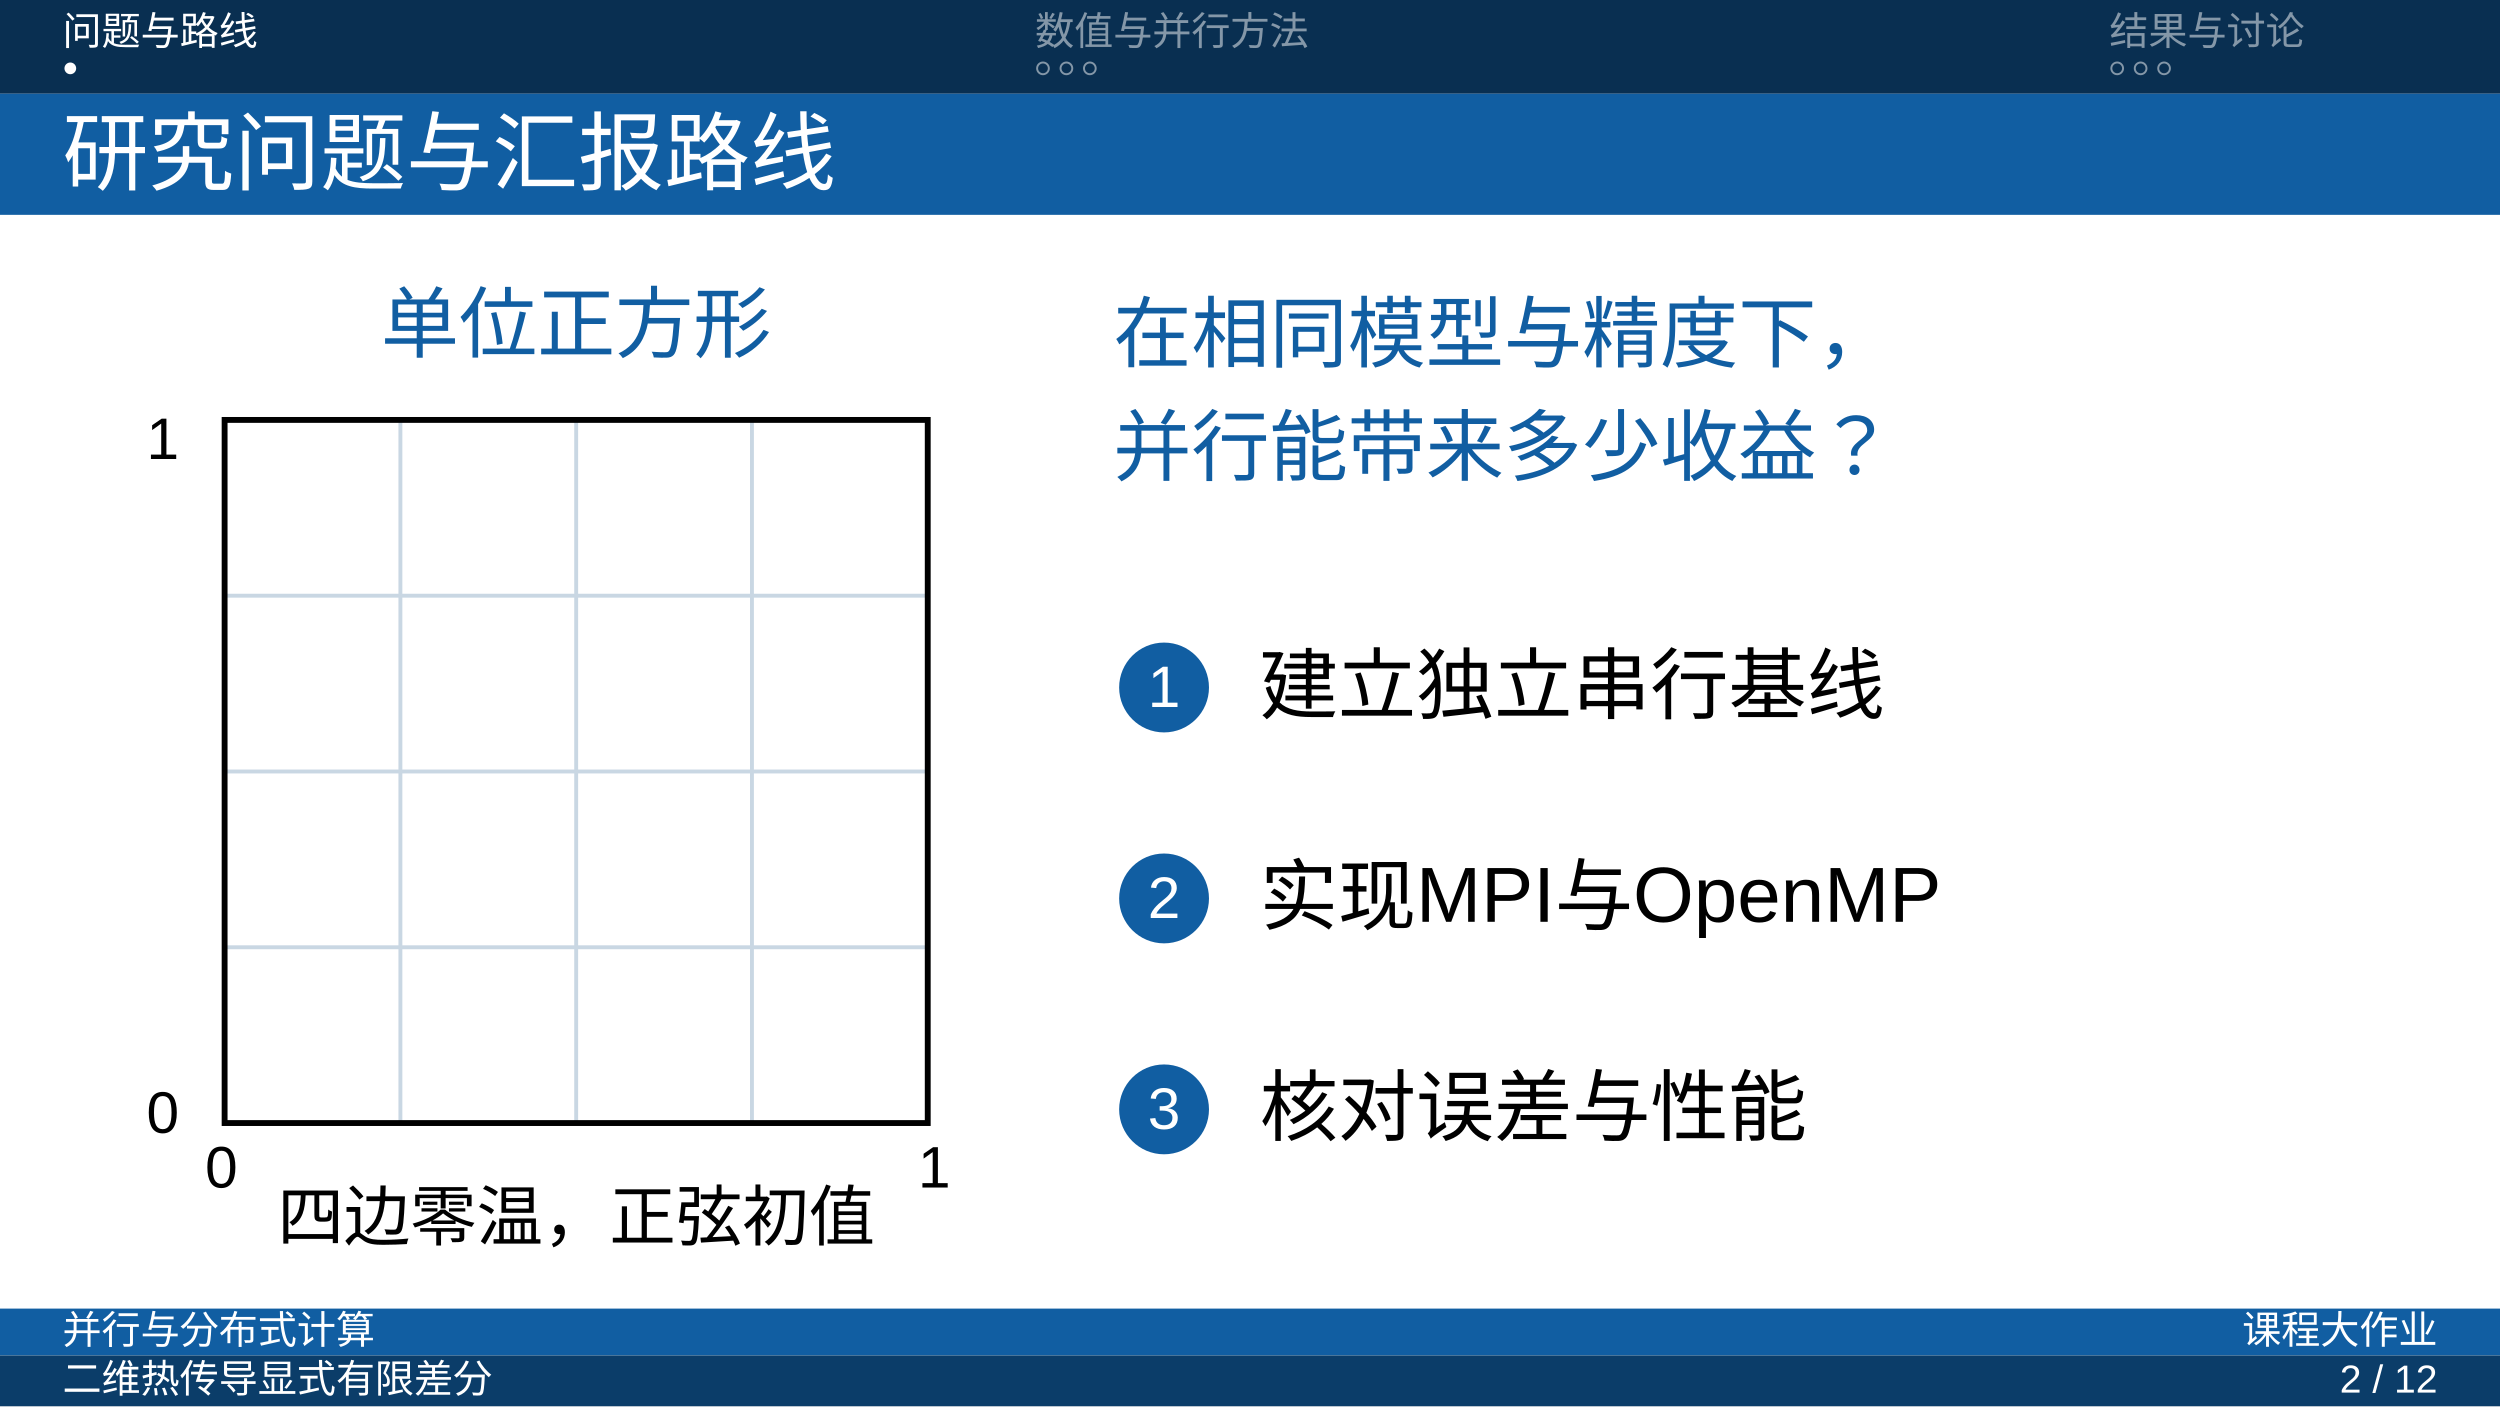
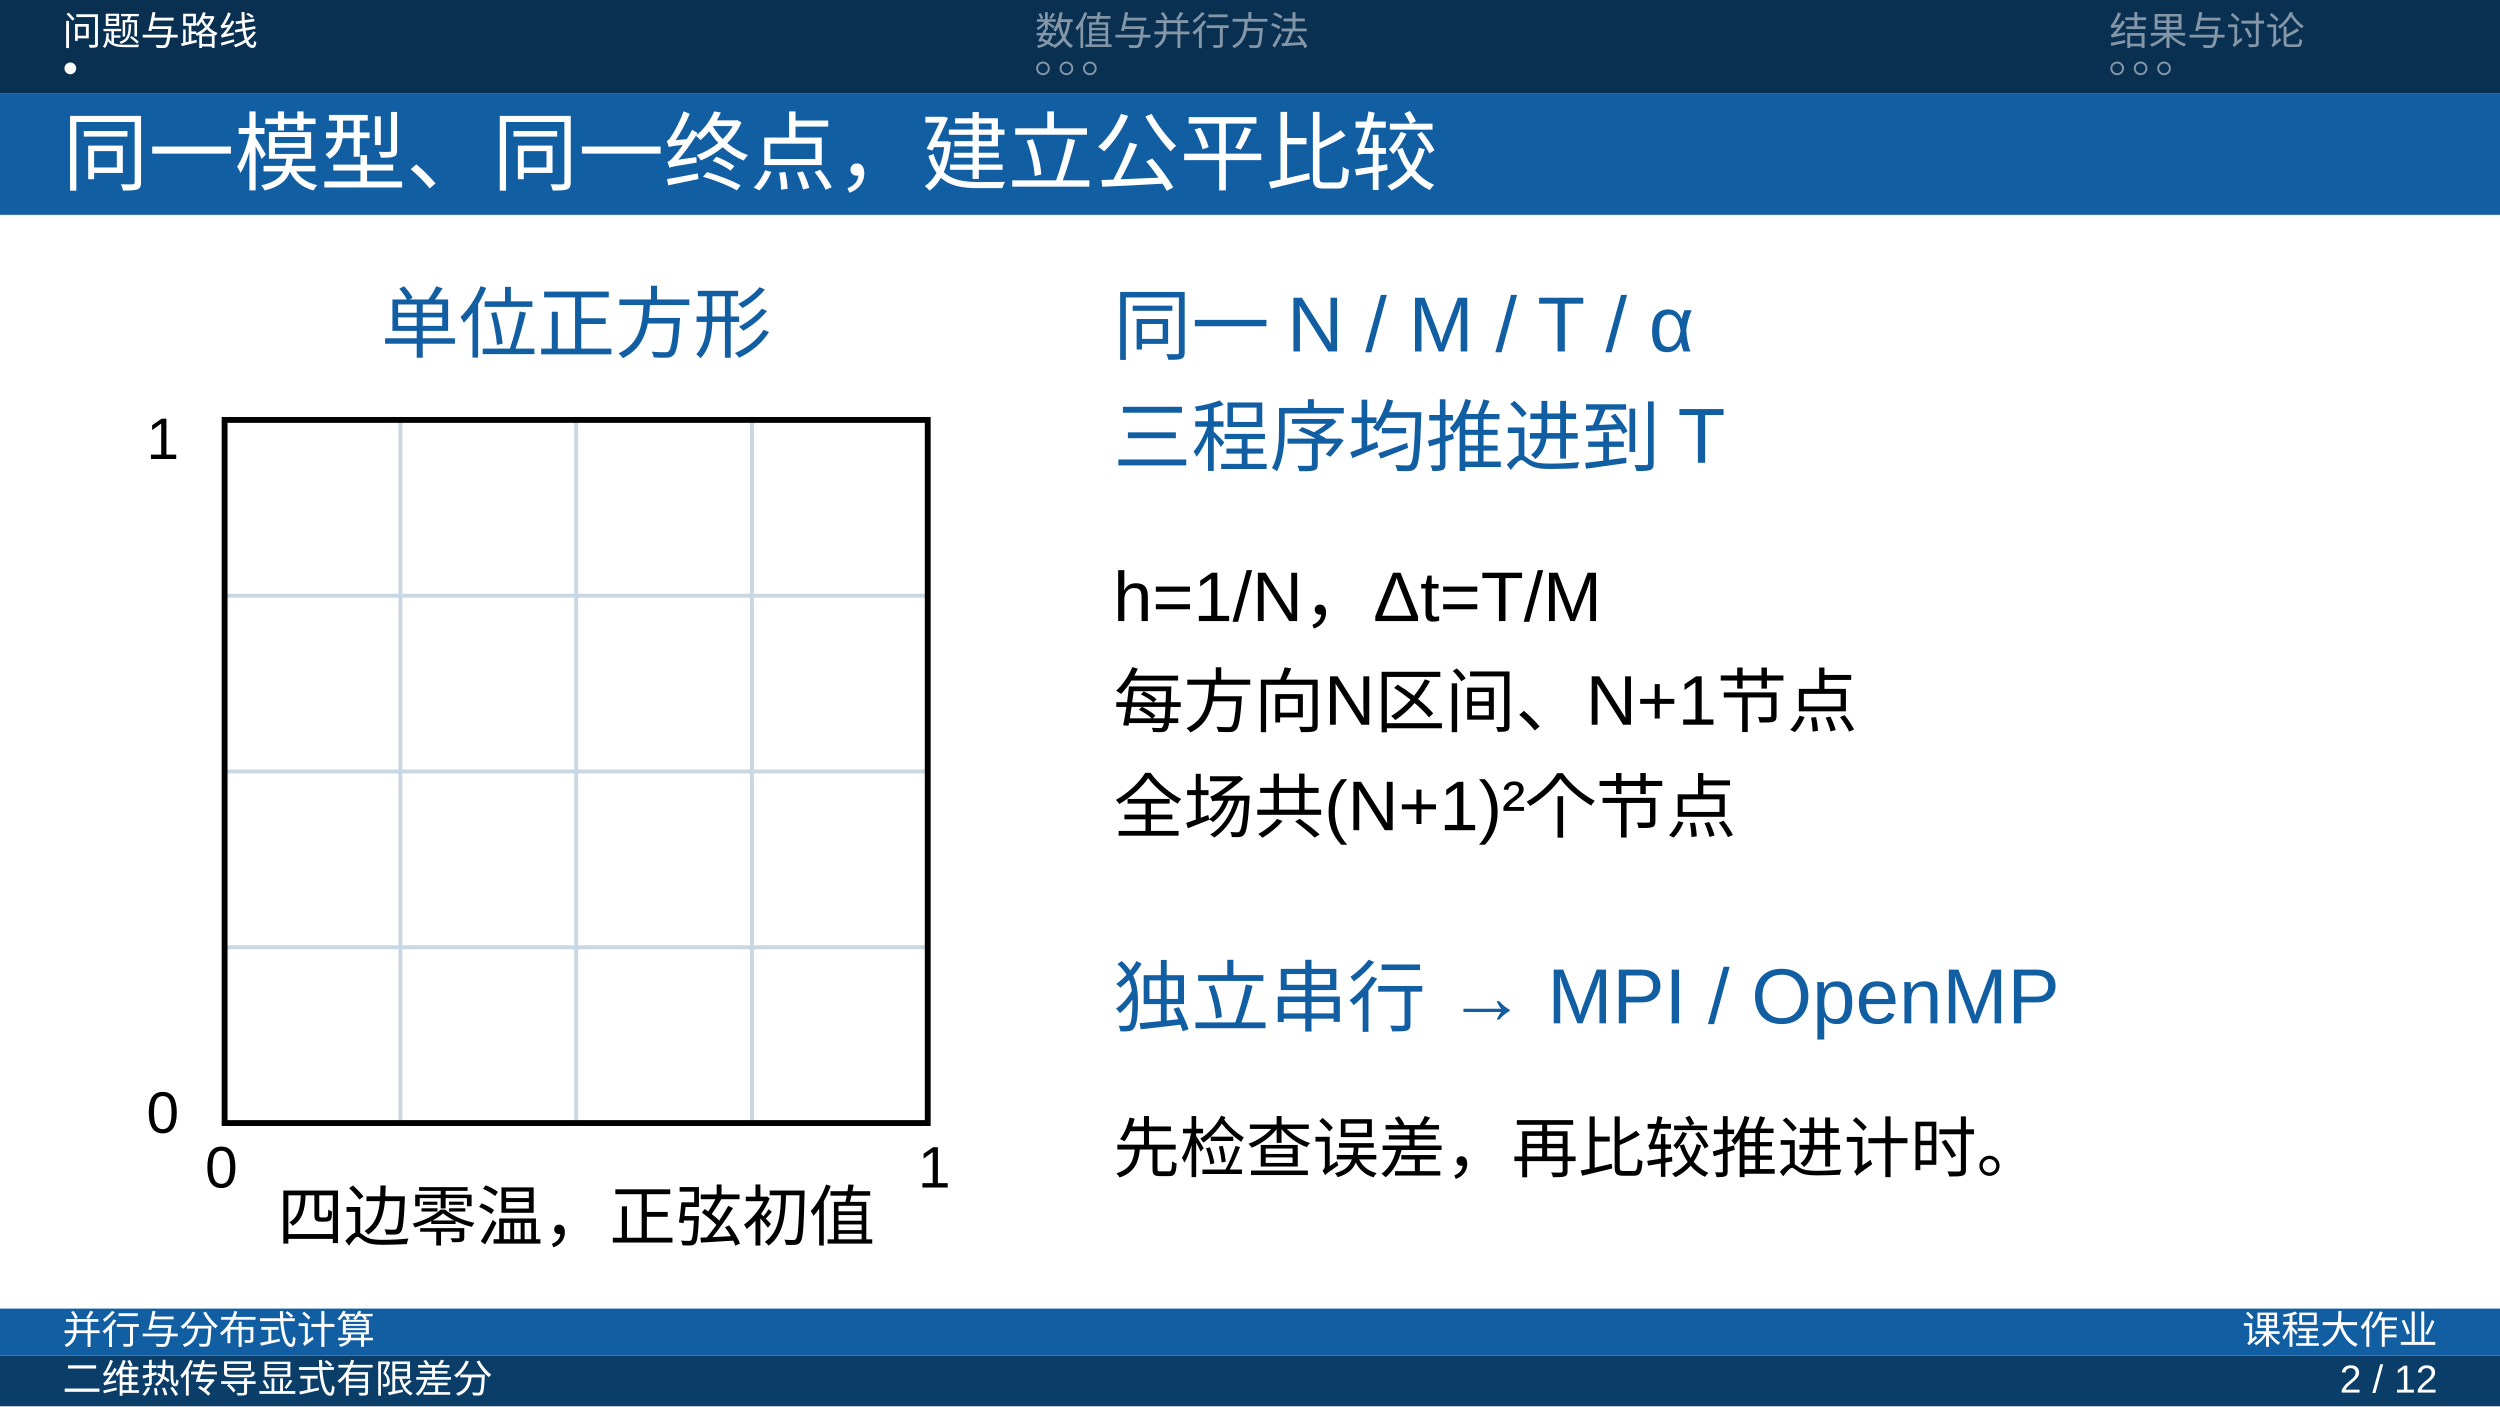
<svg xmlns="http://www.w3.org/2000/svg" viewBox="0 0 1280 720" font-family="KaiTi, Arial" font-size="40" data-pptx-page-role="content">
  <rect id="bg" data-pptx-role="background" width="1280" height="720" fill="#FFFFFF" />
  <g id="navigation" data-pptx-role="header" data-pptx-bounds="0 0 1280 48" font-family="SimHei, Arial" font-size="20">
    <rect width="1280" height="48" fill="#092F51" />
    <text x="32" y="23" fill="#FFFFFF">问题与路线</text>
    <text x="530" y="23" fill="#8497A8">数值与并行方法</text>
    <text x="1080" y="23" fill="#8497A8">结果与讨论</text>
    <circle cx="36" cy="35" r="3" fill="#FFFFFF" />
    <g stroke="#8497A8" fill="none">
      <circle cx="534" cy="35" r="3" />
      <circle cx="546" cy="35" r="3" />
      <circle cx="558" cy="35" r="3" />
      <circle cx="1084" cy="35" r="3" />
      <circle cx="1096" cy="35" r="3" />
      <circle cx="1108" cy="35" r="3" />
    </g>
  </g>
  <g id="title" data-pptx-bounds="0 48 1280 62" font-family="SimHei, Arial">
    <rect x="0" y="48" width="1280" height="62" fill="#115EA2" />
-     <text x="32" y="94" font-size="44" fill="#FFFFFF">研究问题与汇报路线</text>
+     <text x="32" y="94" font-size="44" fill="#FFFFFF" id="_edit_13" data-edit-target="true" data-edit-annotation="标题需要修改，不要将一句话放在标题上">同一模型、同一终点，建立公平比较</text>
  </g>
  <g id="model-grid" data-pptx-bounds="40 132 490 518">
    <g stroke="#C9D7E3" stroke-width="2">
      <line x1="205" y1="215" x2="205" y2="575" />
      <line x1="295" y1="215" x2="295" y2="575" />
      <line x1="385" y1="215" x2="385" y2="575" />
      <line x1="115" y1="305" x2="475" y2="305" />
      <line x1="115" y1="395" x2="475" y2="395" />
      <line x1="115" y1="485" x2="475" y2="485" />
    </g>
    <rect x="115" y="215" width="360" height="360" fill="none" stroke="#000000" stroke-width="3" />
    <text x="295" y="180" text-anchor="middle" fill="#115EA2" font-family="SimHei, Arial">单位正方形</text>
    <g fill="#000000" font-size="30">
      <text x="105" y="608">0</text>
      <text x="470" y="608">1</text>
      <text x="75" y="235">1</text>
      <text x="75" y="580">0</text>
    </g>
    <text x="295" y="635" text-anchor="middle" font-size="34" fill="#000000">四边零温，正弦初值</text>
  </g>
  <g id="question-and-route" data-pptx-bounds="570 132 670 518">
-     <text x="570" y="185" font-family="SimHei, Arial" fill="#115EA2">在相同模型与精度下，<tspan x="570" dy="58">并行能带来多少收益？</tspan>
+     <text x="570" y="181" font-family="SimHei, Arial" fill="#115EA2">同一 N / M / T / α<tspan x="570" dy="57">三程序均推进到 T</tspan>
    </text>
-     <g fill="#115EA2">
-       <circle cx="596" cy="352" r="23" />
-       <circle cx="596" cy="460" r="23" />
-       <circle cx="596" cy="568" r="23" />
-     </g>
-     <g fill="#FFFFFF" font-family="Arial" font-size="30" text-anchor="middle">
-       <text x="596" y="362">1</text>
-       <text x="596" y="470">2</text>
-       <text x="596" y="578">3</text>
-     </g>
-     <g fill="#000000">
-       <text x="645" y="365">建立独立串行基线</text>
-       <text x="645" y="473">实现MPI与OpenMP</text>
-       <text x="645" y="581">核对误差与性能</text>
-     </g>
+     <text x="570" y="318" fill="#000000" font-size="36">h=1/N，Δt=T/M<tspan x="570" dy="54">每方向N区间、N+1节点</tspan>
+       <tspan x="570" dy="54">全场共(N+1)²个节点</tspan>
+     </text>
+     <text x="570" y="525" fill="#115EA2" font-family="SimHei, Arial">独立串行 → MPI / OpenMP</text>
+     <text x="570" y="600" fill="#000000" font-size="34">先检查误差，再比较推进计时。</text>
  </g>
  <g id="footer" data-pptx-role="footer" data-pptx-bounds="0 670 1280 50" font-family="SimHei, Arial" font-size="20" fill="#FFFFFF">
    <rect x="0" y="670" width="1280" height="24" fill="#115EA2" />
    <rect x="0" y="694" width="1280" height="26" fill="#0B3D69" />
    <text x="32" y="688">并行与分布式计算</text>
    <text x="1248" y="688" text-anchor="end">课程大作业</text>
    <text x="32" y="713">二维热传导显式有限差分</text>
    <text x="1248" y="713" text-anchor="end">2 / 12</text>
  </g>
</svg>
